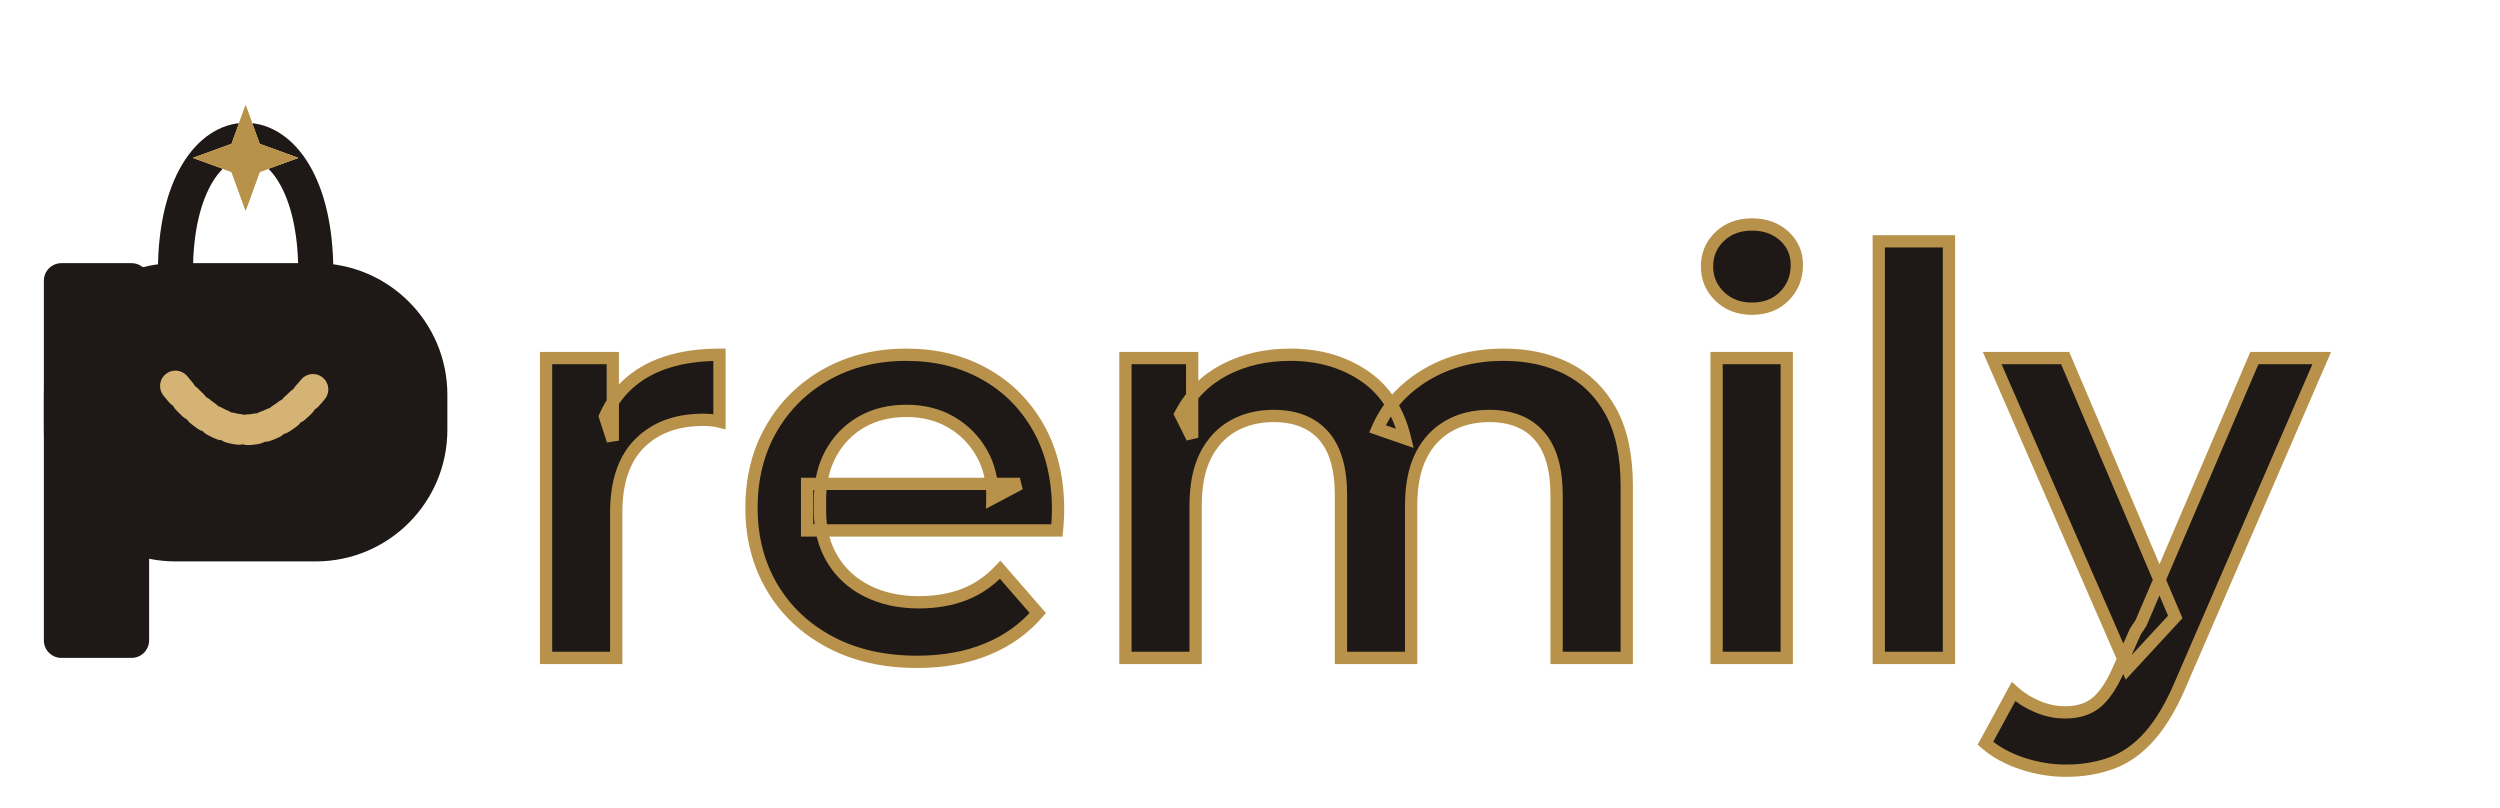
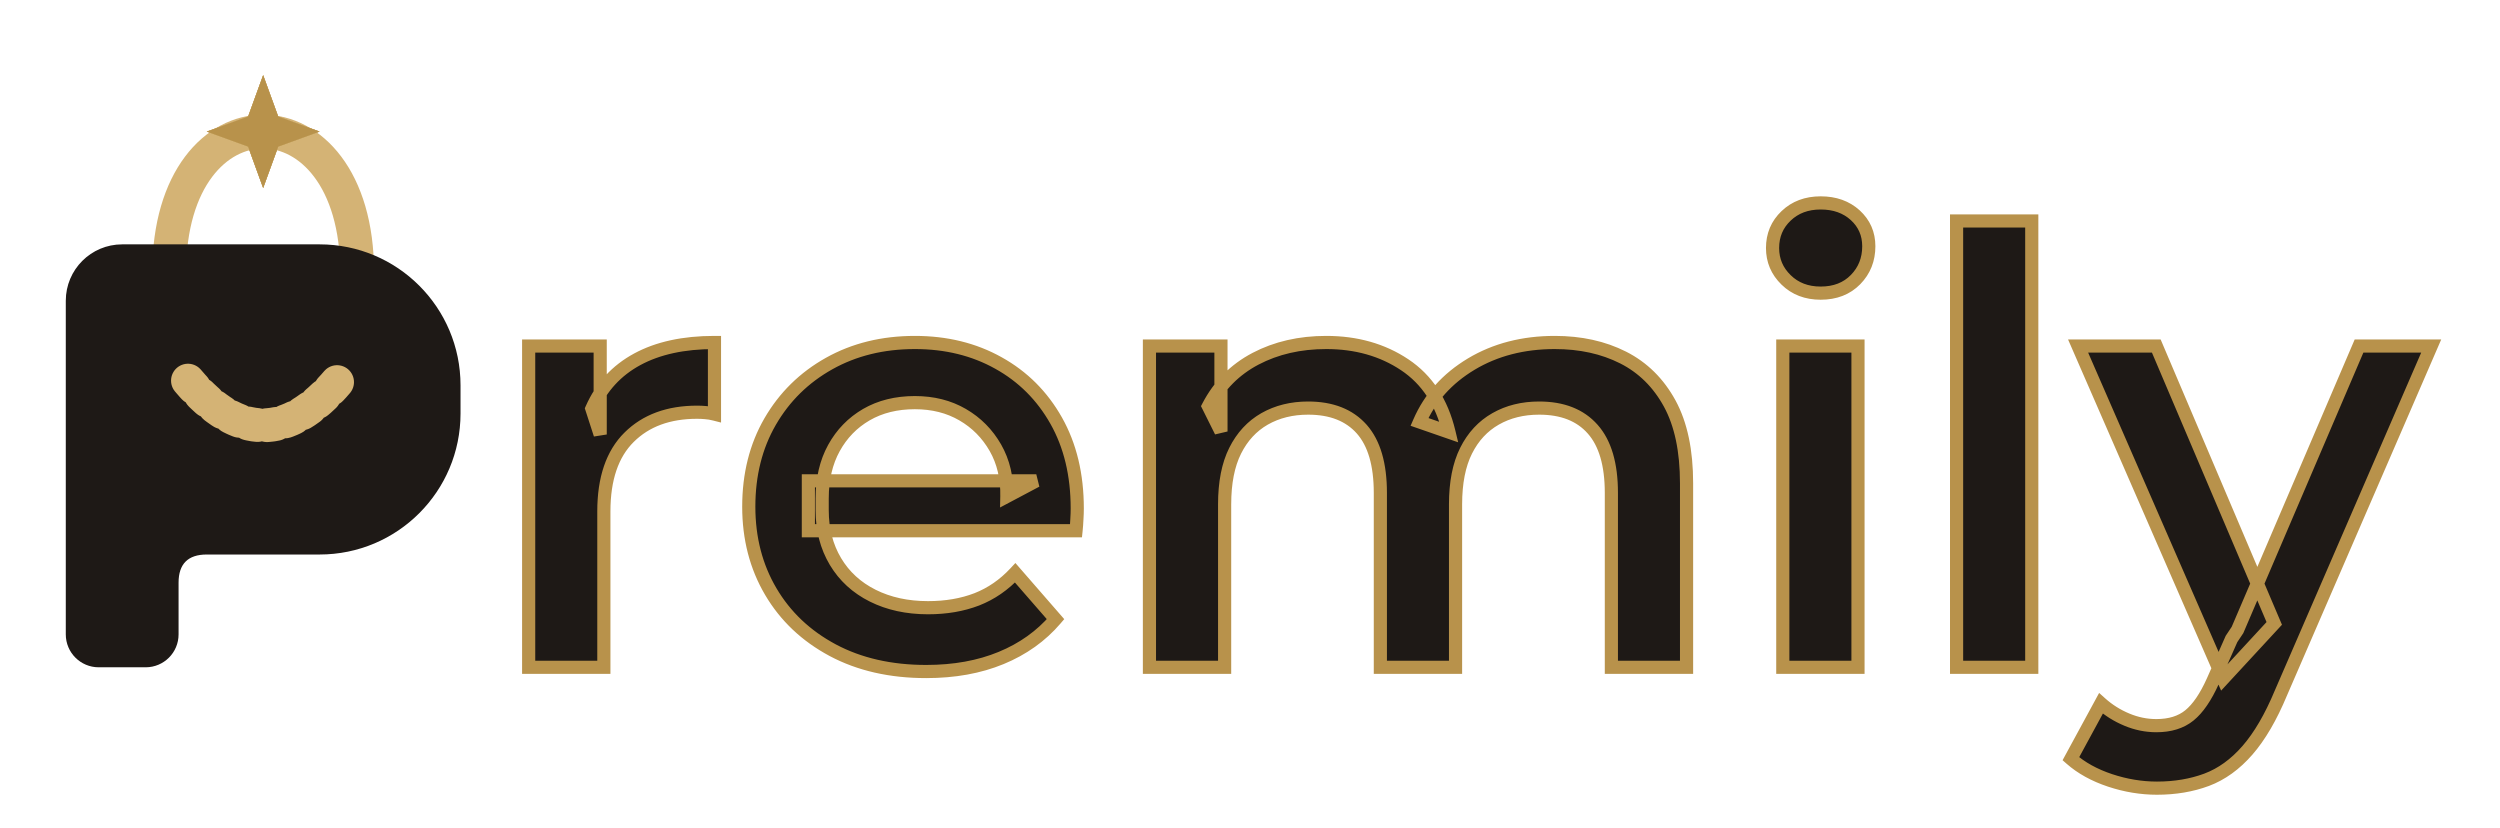
- <svg xmlns="http://www.w3.org/2000/svg" class="premily-logo-a" viewBox="65 50 285 92" height="40" role="img" aria-label="Premily">
+ <svg xmlns="http://www.w3.org/2000/svg" class="premily-logo-a" viewBox="66 54 266 88" height="40" role="img" aria-label="Premily">
  <style>
    .premily-logo-a{display:block;width:auto;height:40px;max-width:100%;overflow:hidden}
    .premily-logo-a .bag{transform-box:fill-box;transform-origin:50% 100%;animation:pa-pop .8s cubic-bezier(.3,1.2,.5,1) both}
    .premily-logo-a .hd{transform-box:fill-box;transform-origin:50% 100%;animation:pa-swing .9s .75s ease-in-out}
    .premily-logo-a .draw{stroke-dasharray:1 1;animation:pa-draw .4s 1s ease-out both}
    .premily-logo-a .word{fill:#1E1916;stroke:#B8924B;stroke-width:1.4;stroke-dasharray:500;animation:pa-outline 1s 1.2s ease-in-out both,pa-fill .5s 2.05s ease-out both}
    .premily-logo-a .sp{transform-box:fill-box;transform-origin:center}
    .premily-logo-a .sp1{animation:pa-s1 1.1s 1.35s ease-out both}
    .premily-logo-a .sp2{animation:pa-s2 1.1s 1.5s ease-out both}
    .premily-logo-a .sp3{animation:pa-s3 1.1s 1.65s ease-out both}
    .premily-logo-a .sp4{animation:pa-s4 1.1s 1.8s ease-out both}
    @keyframes pa-pop{0%{transform:scale(.2);opacity:0}45%{transform:scale(1.12,.88);opacity:1}72%{transform:scale(.96,1.06)}100%{transform:scale(1);opacity:1}}
    @keyframes pa-swing{0%{transform:rotate(0)}25%{transform:rotate(-16deg)}55%{transform:rotate(11deg)}80%{transform:rotate(-4deg)}100%{transform:rotate(0)}}
    @keyframes pa-draw{from{stroke-dashoffset:1}to{stroke-dashoffset:0}}
    @keyframes pa-outline{from{stroke-dashoffset:500}to{stroke-dashoffset:0}}
    @keyframes pa-fill{from{fill:transparent;stroke-opacity:1}to{fill:#1E1916;stroke-opacity:0}}
    @keyframes pa-s1{0%{transform:translate(0,0) scale(0) rotate(0);opacity:1}30%{transform:translate(-13.6px,-10.4px) scale(1) rotate(40deg)}100%{transform:translate(-34px,-26px) scale(.2) rotate(140deg);opacity:0}}
    @keyframes pa-s2{0%{transform:translate(0,0) scale(0) rotate(0);opacity:1}30%{transform:translate(-3.2px,-16px) scale(1) rotate(40deg)}100%{transform:translate(-8px,-40px) scale(.2) rotate(140deg);opacity:0}}
    @keyframes pa-s3{0%{transform:translate(0,0) scale(0) rotate(0);opacity:1}30%{transform:translate(8.8px,-13.6px) scale(1) rotate(40deg)}100%{transform:translate(22px,-34px) scale(.2) rotate(140deg);opacity:0}}
    @keyframes pa-s4{0%{transform:translate(0,0) scale(0) rotate(0);opacity:1}30%{transform:translate(18.4px,-6.4px) scale(1) rotate(40deg)}100%{transform:translate(46px,-16px) scale(.2) rotate(140deg);opacity:0}}
    @media (prefers-reduced-motion:reduce){.premily-logo-a *{animation:none!important}.premily-logo-a .sp{display:none}.premily-logo-a .word{stroke:none}}
  </style>
  <g class="bag">
-     <rect x="70" y="80" width="12" height="45" rx="2" fill="#1E1916" />
-     <rect x="70" y="80" width="46" height="34" rx="15" fill="#1E1916" />
-     <path class="hd" d="M85 81C85 61 101 61 101 81" fill="none" stroke="#1E1916" stroke-width="4" stroke-linecap="round" />
-     <path class="draw" pathLength="1" d="M85 94Q93 104 101 94" fill="none" stroke="#D4B375" stroke-width="3.5" stroke-linecap="round" />
+     <path class="hd" d="M84 83C84 63 104 63 104 83" fill="none" stroke="#D4B375" stroke-width="3.6" stroke-linecap="round" />
+     <path d="M79 80H100A15 15 0 0 1 115 95V98A15 15 0 0 1 100 113H88Q85 113 85 116V121.5A3.5 3.5 0 0 1 81.5 125H76.5A3.5 3.5 0 0 1 73 121.5V86A6 6 0 0 1 79 80Z" fill="#1E1916" />
+     <path class="draw" pathLength="1" d="M86 94.5Q94 104 102 94.5" fill="none" stroke="#D4B375" stroke-width="3.6" stroke-linecap="round" />
  </g>
-   <g transform="translate(93 68)">
+   <g transform="translate(94 68)">
    <path class="sp sp1" fill="#D4B375" d="M0-6 1.6-1.6 6 0 1.6 1.6 0 6-1.6 1.6-6 0-1.6-1.6Z" />
    <path class="sp sp2" fill="#B8924B" d="M0-6 1.6-1.6 6 0 1.6 1.6 0 6-1.6 1.6-6 0-1.6-1.6Z" />
    <path class="sp sp3" fill="#D4B375" d="M0-6 1.6-1.6 6 0 1.6 1.6 0 6-1.6 1.6-6 0-1.6-1.6Z" />
    <path class="sp sp4" fill="#B8924B" d="M0-6 1.6-1.6 6 0 1.6 1.6 0 6-1.6 1.6-6 0-1.6-1.6Z" />
  </g>
-   <path class="word" d="M127.25 125V90.82H134.86V100.23L133.97 97.48Q135.5 94.02 138.8 92.23Q142.1 90.44 147.02 90.44V98.06Q146.51 97.93 146.06 97.9Q145.62 97.86 145.17 97.86Q140.62 97.86 137.94 100.52Q135.25 103.18 135.25 108.42V125Z M169.55 125.45Q163.86 125.45 159.6 123.18Q155.34 120.9 153.01 116.94Q150.67 112.97 150.67 107.91Q150.67 102.79 152.94 98.86Q155.22 94.92 159.22 92.68Q163.22 90.44 168.34 90.44Q173.33 90.44 177.23 92.62Q181.14 94.79 183.38 98.76Q185.62 102.73 185.62 108.1Q185.62 108.62 185.58 109.26Q185.55 109.9 185.49 110.47H157.01V105.16H181.26L178.13 106.82Q178.19 103.88 176.91 101.64Q175.63 99.4 173.42 98.12Q171.22 96.84 168.34 96.84Q165.39 96.84 163.18 98.12Q160.98 99.4 159.73 101.67Q158.48 103.94 158.48 107.02V108.3Q158.48 111.37 159.89 113.74Q161.3 116.1 163.86 117.38Q166.42 118.66 169.74 118.66Q172.62 118.66 174.93 117.77Q177.23 116.87 179.02 114.95L183.31 119.88Q181.01 122.57 177.52 124.01Q174.03 125.45 169.55 125.45Z M193.3 125V90.82H200.91V99.91L199.57 97.22Q201.3 93.9 204.59 92.17Q207.89 90.44 212.11 90.44Q216.91 90.44 220.46 92.81Q224.02 95.18 225.17 99.98L222.03 98.89Q223.7 95.05 227.54 92.74Q231.38 90.44 236.43 90.44Q240.53 90.44 243.7 92.04Q246.86 93.64 248.66 96.94Q250.45 100.23 250.45 105.42V125H242.45V106.44Q242.45 101.9 240.46 99.66Q238.48 97.42 234.77 97.42Q232.14 97.42 230.13 98.57Q228.11 99.72 226.99 101.96Q225.87 104.2 225.87 107.66V125H217.87V106.44Q217.87 101.9 215.89 99.66Q213.9 97.42 210.19 97.42Q207.57 97.42 205.55 98.57Q203.54 99.72 202.42 101.96Q201.3 104.2 201.3 107.66V125Z M260.69 125V90.82H268.69V125ZM264.72 85.19Q262.48 85.19 261.04 83.78Q259.6 82.38 259.6 80.39Q259.6 78.34 261.04 76.97Q262.48 75.59 264.72 75.59Q266.96 75.59 268.4 76.9Q269.84 78.22 269.84 80.2Q269.84 82.31 268.43 83.75Q267.02 85.19 264.72 85.19Z M279.18 125V77.51H287.18V125Z M300.5 137.86Q298 137.86 295.5 137.03Q293.01 136.2 291.34 134.73L294.54 128.84Q295.76 129.93 297.3 130.57Q298.83 131.21 300.43 131.21Q302.61 131.21 303.95 130.12Q305.3 129.03 306.45 126.47L308.43 121.99L309.07 121.03L322 90.82H329.68L313.68 127.75Q312.08 131.59 310.13 133.83Q308.18 136.07 305.78 136.97Q303.38 137.86 300.5 137.86ZM307.54 126.22 292.11 90.82H300.43L312.98 120.33Z" />
+   <path class="word" transform="translate(-5 0)" d="M127.25 125V90.82H134.86V100.23L133.97 97.48Q135.5 94.02 138.8 92.23Q142.1 90.44 147.02 90.44V98.06Q146.51 97.93 146.06 97.9Q145.62 97.86 145.17 97.86Q140.62 97.86 137.94 100.52Q135.25 103.18 135.25 108.42V125Z M169.55 125.45Q163.86 125.45 159.6 123.18Q155.34 120.9 153.01 116.94Q150.67 112.97 150.67 107.91Q150.67 102.79 152.94 98.86Q155.22 94.92 159.22 92.68Q163.22 90.44 168.34 90.44Q173.33 90.44 177.23 92.62Q181.14 94.79 183.38 98.76Q185.62 102.73 185.62 108.1Q185.62 108.62 185.58 109.26Q185.55 109.9 185.49 110.47H157.01V105.16H181.26L178.13 106.82Q178.19 103.88 176.91 101.64Q175.63 99.4 173.42 98.12Q171.22 96.84 168.34 96.84Q165.39 96.84 163.18 98.12Q160.98 99.4 159.73 101.67Q158.48 103.94 158.48 107.02V108.3Q158.48 111.37 159.89 113.74Q161.3 116.1 163.86 117.38Q166.42 118.66 169.74 118.66Q172.62 118.66 174.93 117.77Q177.23 116.87 179.02 114.95L183.31 119.88Q181.01 122.57 177.52 124.01Q174.03 125.45 169.55 125.45Z M193.3 125V90.82H200.91V99.91L199.57 97.22Q201.3 93.9 204.59 92.17Q207.89 90.44 212.11 90.44Q216.91 90.44 220.46 92.81Q224.02 95.18 225.17 99.98L222.03 98.89Q223.7 95.05 227.54 92.74Q231.38 90.44 236.43 90.44Q240.53 90.44 243.7 92.04Q246.86 93.64 248.66 96.94Q250.45 100.23 250.45 105.42V125H242.45V106.44Q242.45 101.9 240.46 99.66Q238.48 97.42 234.77 97.42Q232.14 97.42 230.13 98.57Q228.11 99.72 226.99 101.96Q225.87 104.2 225.87 107.66V125H217.87V106.44Q217.87 101.9 215.89 99.66Q213.9 97.42 210.19 97.42Q207.57 97.42 205.55 98.57Q203.54 99.72 202.42 101.96Q201.3 104.2 201.3 107.66V125Z M260.69 125V90.82H268.69V125ZM264.72 85.19Q262.48 85.19 261.04 83.78Q259.6 82.38 259.6 80.39Q259.6 78.34 261.04 76.97Q262.48 75.59 264.72 75.59Q266.96 75.59 268.4 76.9Q269.84 78.22 269.84 80.2Q269.84 82.31 268.43 83.75Q267.02 85.19 264.72 85.19Z M279.18 125V77.51H287.18V125Z M300.5 137.86Q298 137.86 295.5 137.03Q293.01 136.2 291.34 134.73L294.54 128.84Q295.76 129.93 297.3 130.57Q298.83 131.21 300.43 131.21Q302.61 131.21 303.95 130.12Q305.3 129.03 306.45 126.47L308.43 121.99L309.07 121.03L322 90.82H329.68L313.68 127.75Q312.08 131.59 310.13 133.83Q308.18 136.07 305.78 136.97Q303.38 137.86 300.5 137.86ZM307.54 126.22 292.11 90.82H300.43L312.98 120.33Z" />
</svg>
